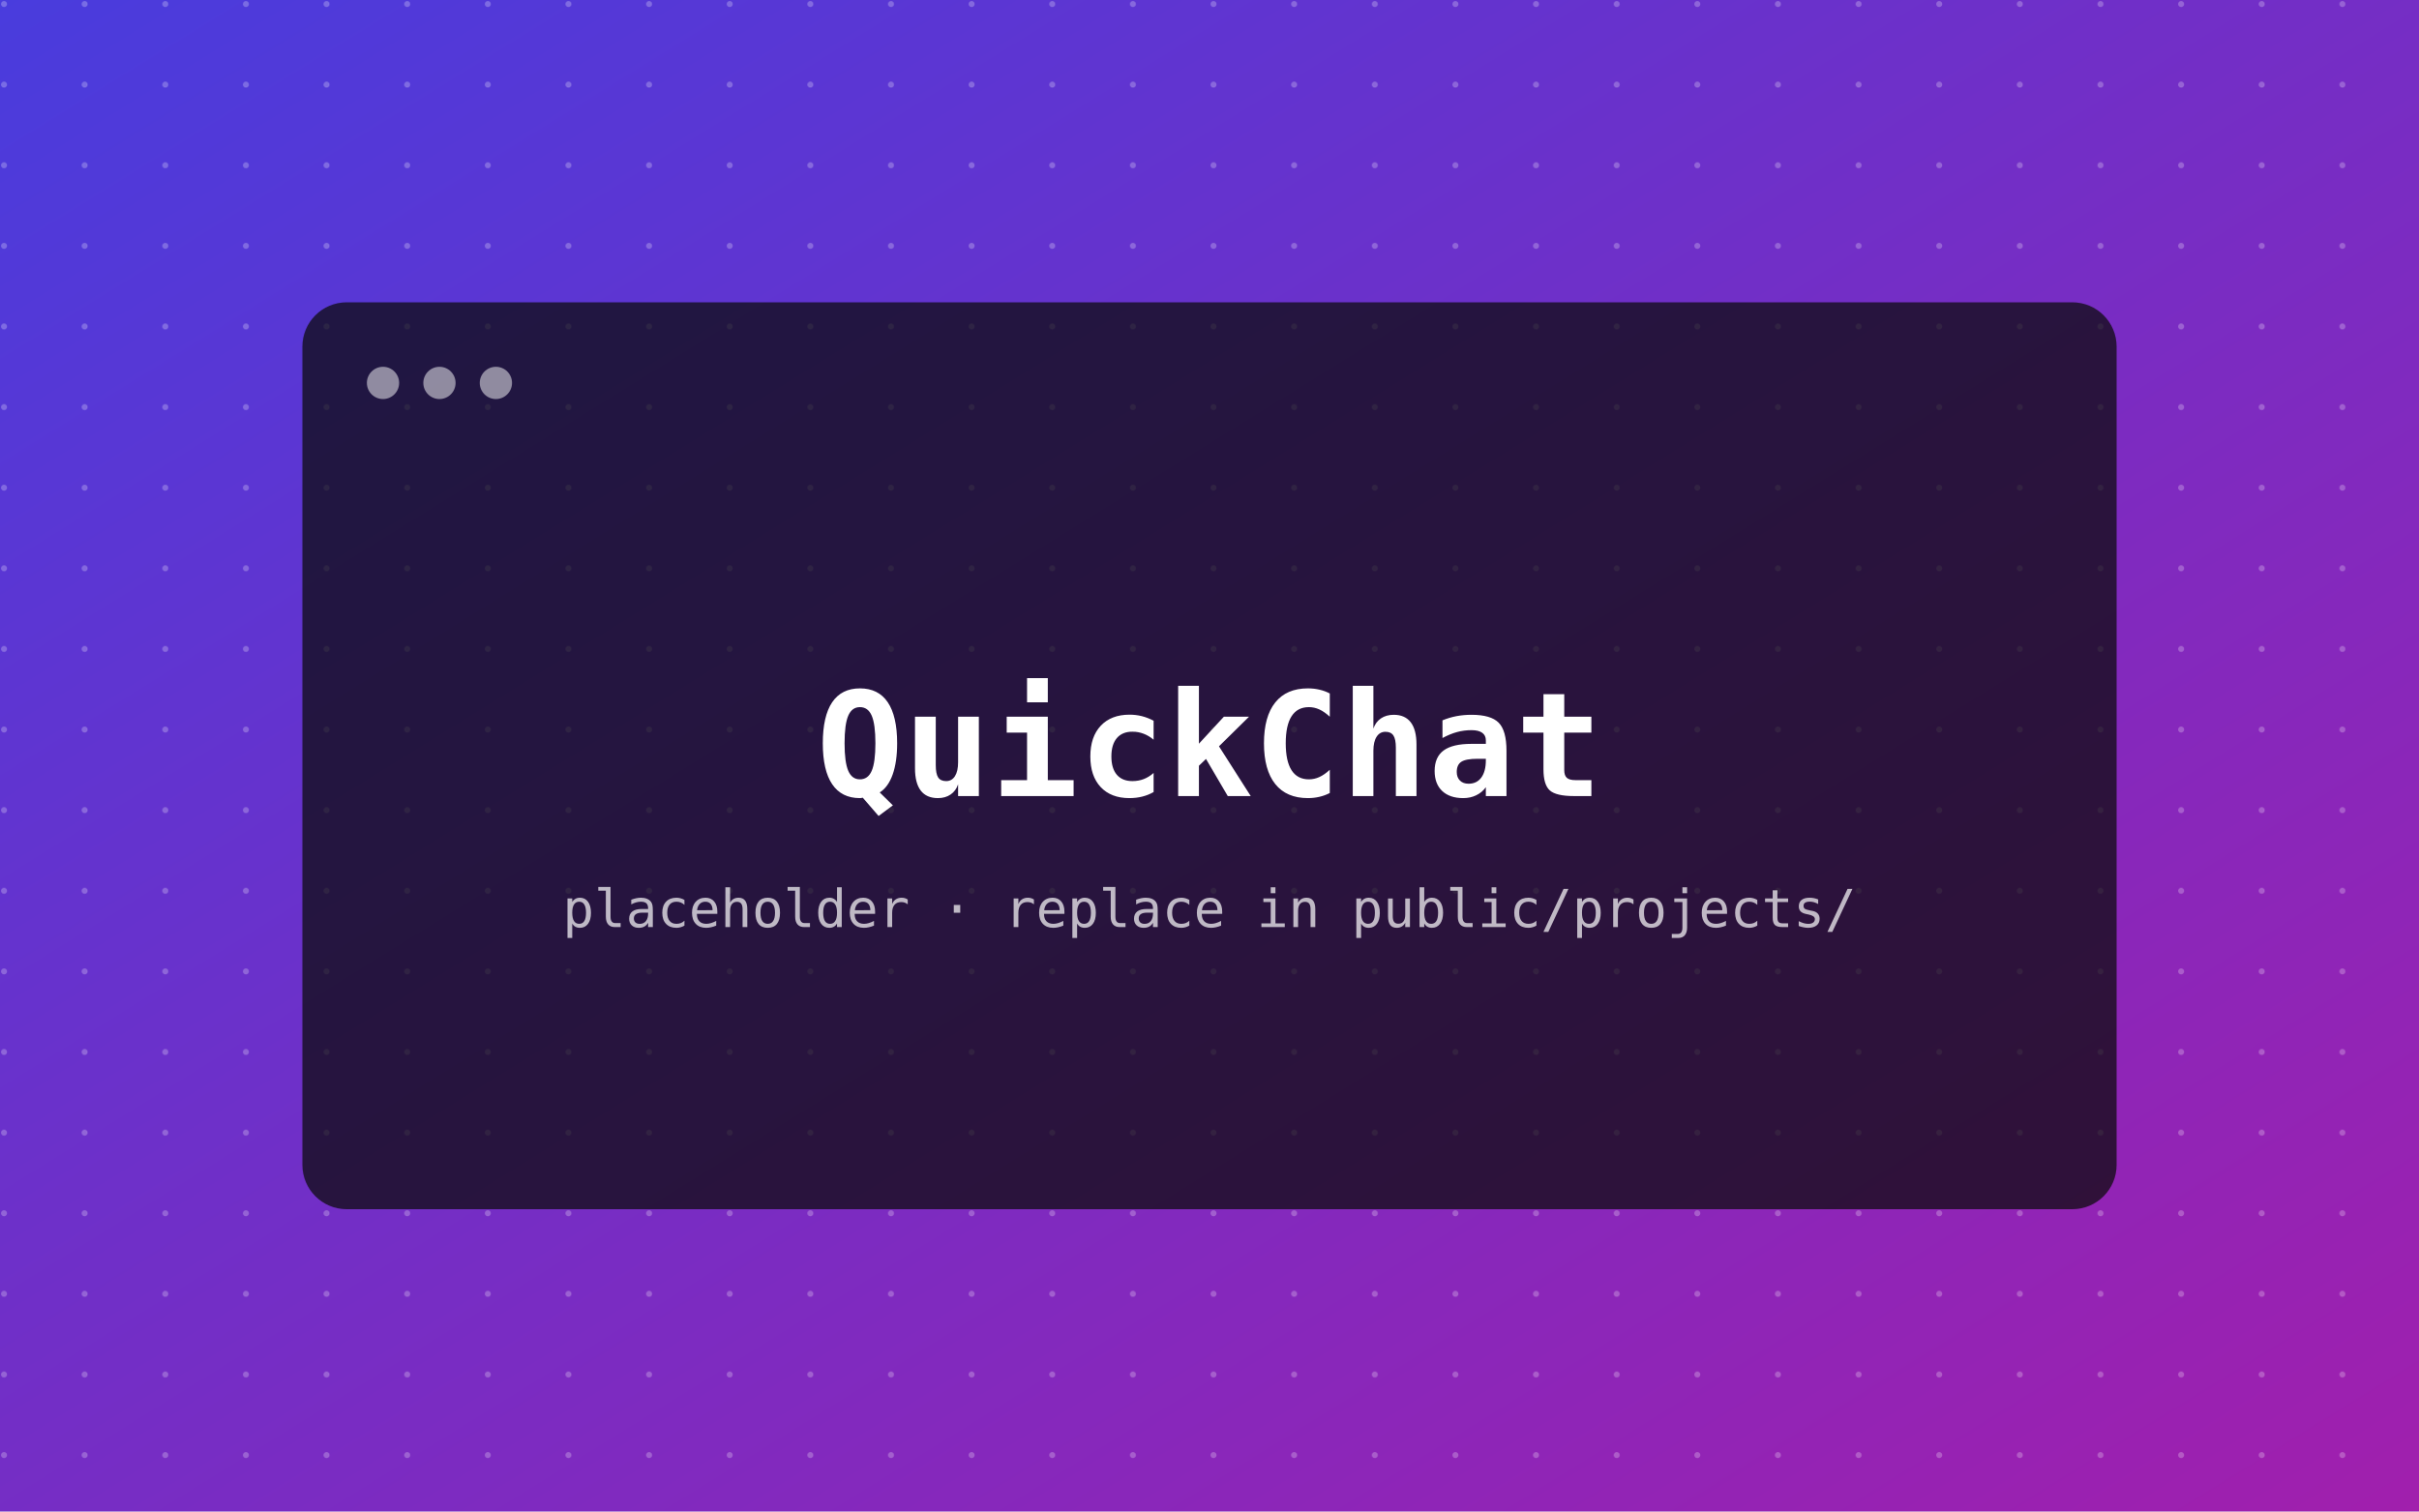
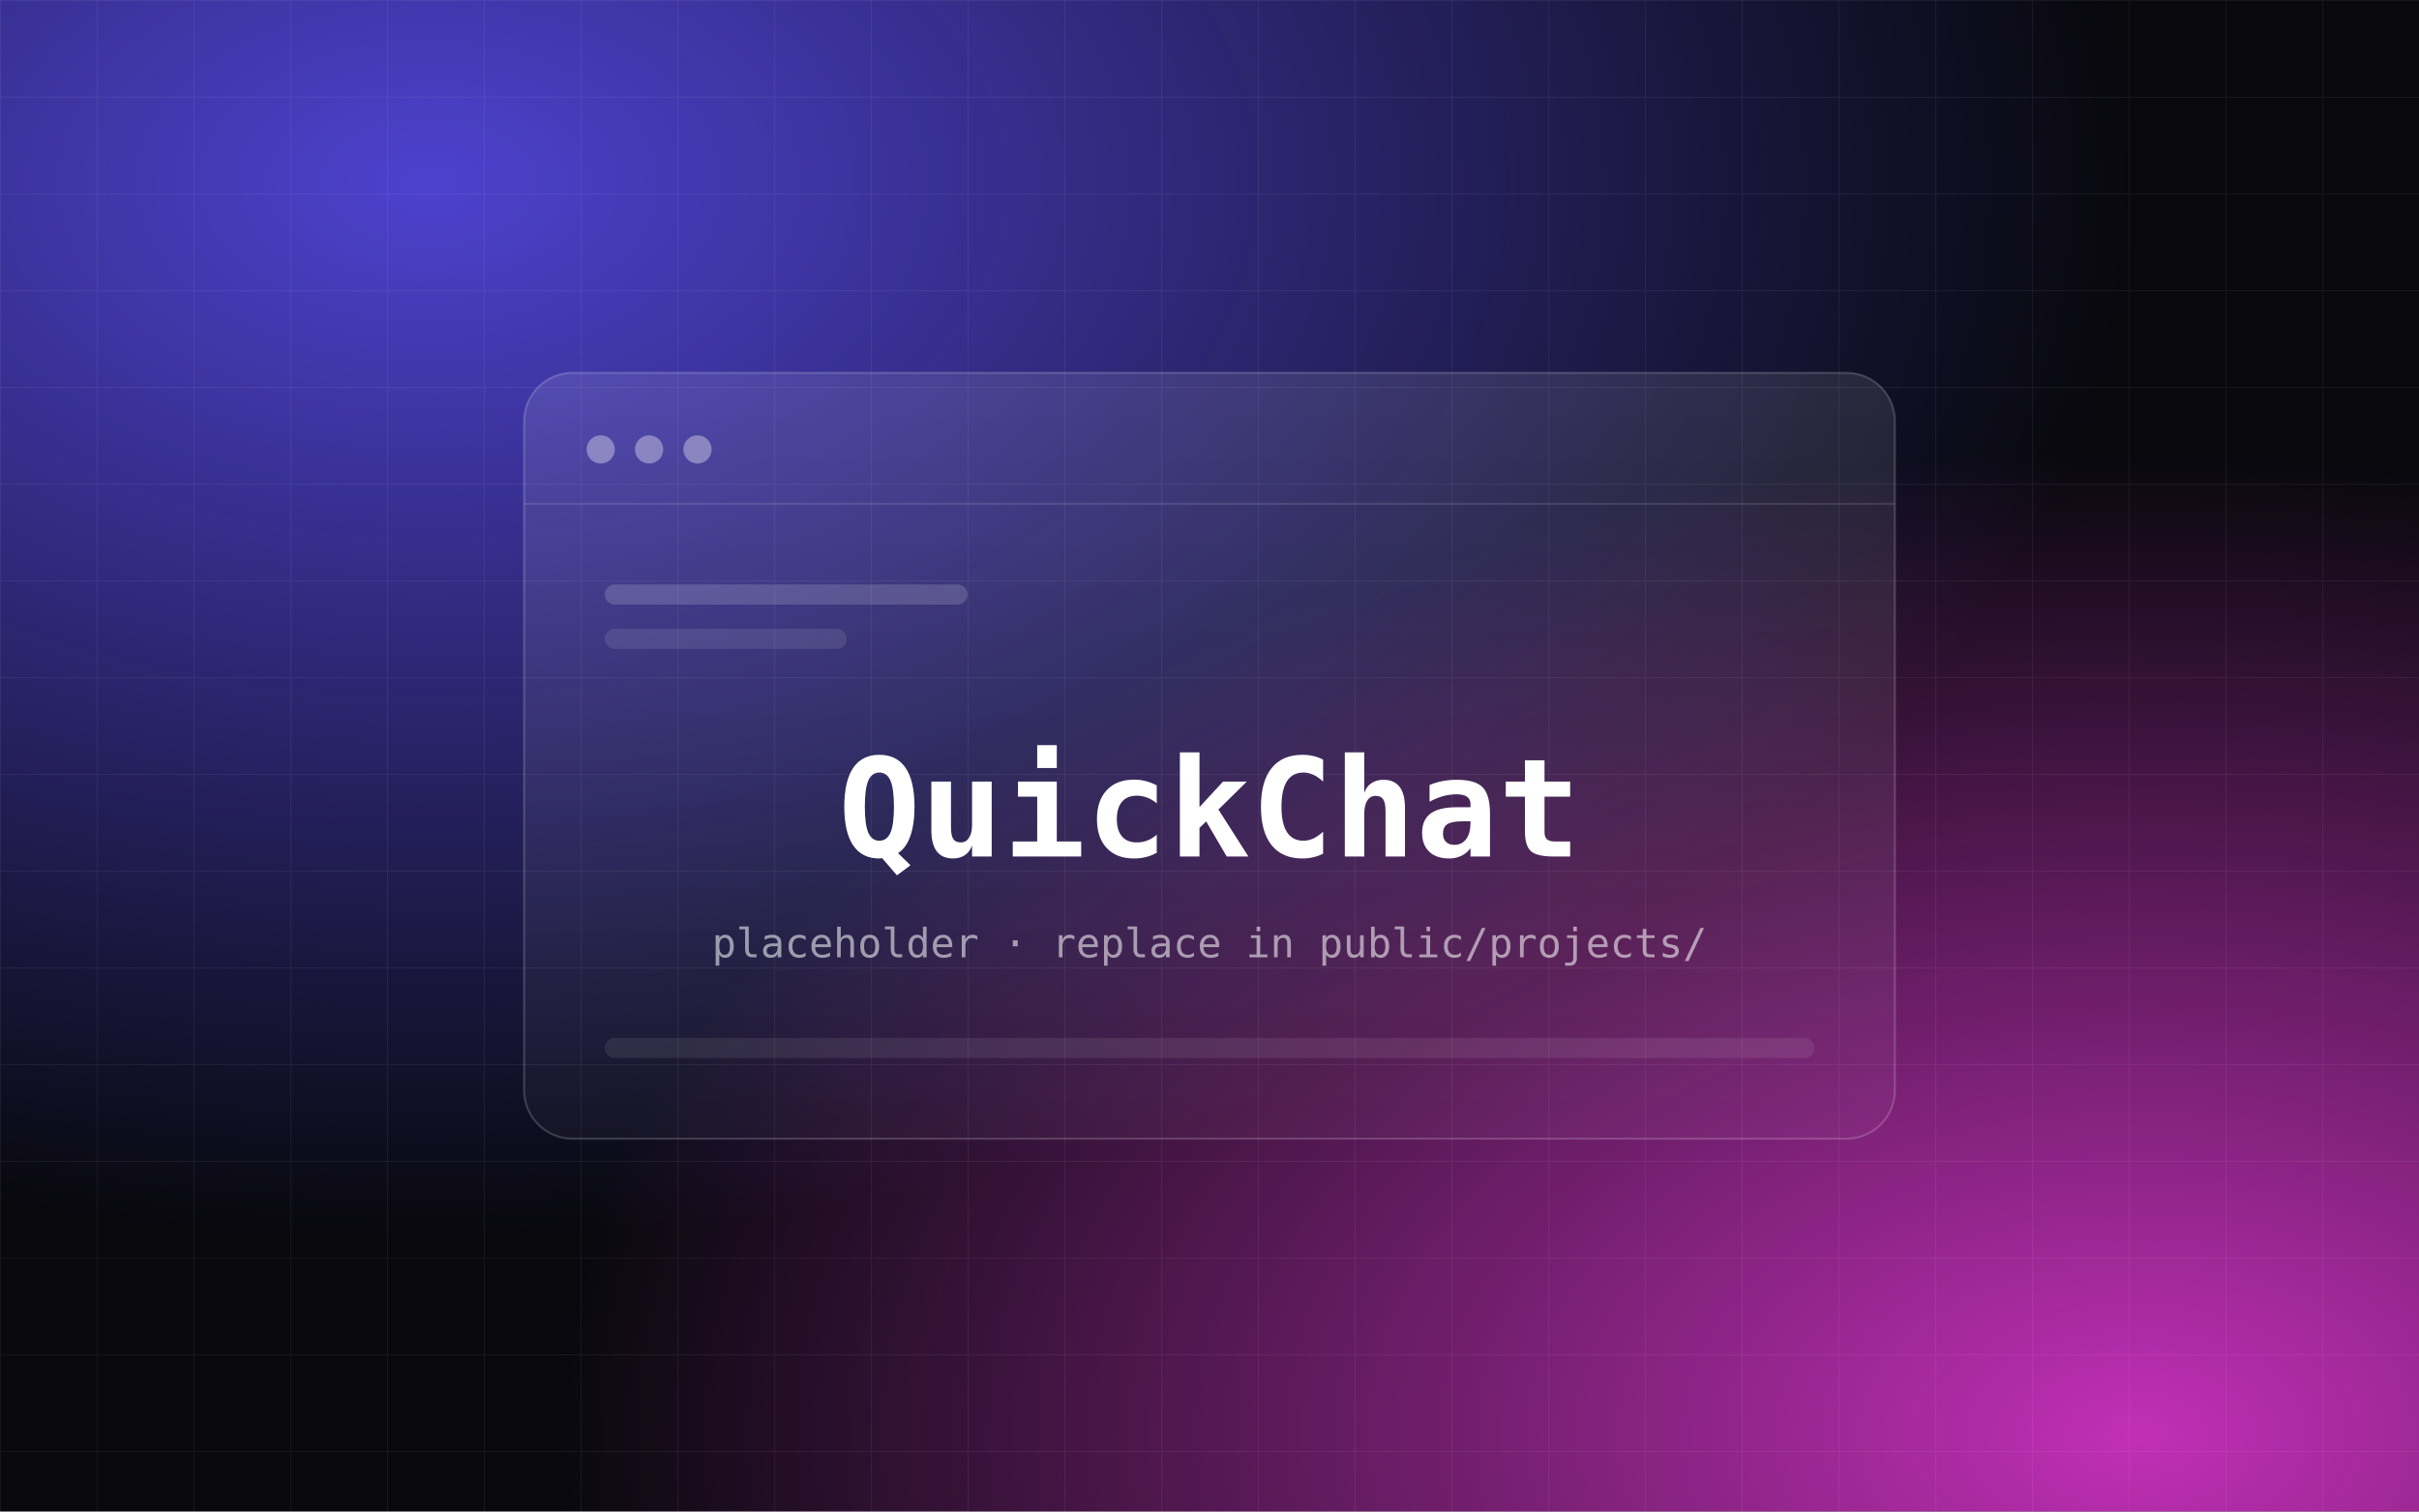
<svg xmlns="http://www.w3.org/2000/svg" viewBox="0 0 1200 750" width="1200" height="750" role="img" aria-label="QuickChat placeholder">
  <defs>
-     <linearGradient id="g" x1="0" y1="0" x2="1" y2="1">
-       <stop offset="0" stop-color="hsl(245 70% 55%)" />
-       <stop offset="1" stop-color="hsl(295 70% 40%)" />
+     <radialGradient id="a" cx="18%" cy="12%" r="70%">
+       <stop offset="0" stop-color="hsl(245 85% 62%)" stop-opacity=".85" />
+       <stop offset="1" stop-color="hsl(245 85% 62%)" stop-opacity="0" />
+     </radialGradient>
+     <radialGradient id="b" cx="88%" cy="95%" r="65%">
+       <stop offset="0" stop-color="hsl(305 85% 58%)" stop-opacity=".8" />
+       <stop offset="1" stop-color="hsl(305 85% 58%)" stop-opacity="0" />
+     </radialGradient>
+     <pattern id="g" width="48" height="48" patternUnits="userSpaceOnUse">
+       <path d="M48 0H0V48" fill="none" stroke="#fff" stroke-opacity=".06" />
+     </pattern>
+     <linearGradient id="w" x1="0" y1="0" x2="0" y2="1">
+       <stop offset="0" stop-color="#fff" stop-opacity=".1" />
+       <stop offset="1" stop-color="#fff" stop-opacity=".03" />
    </linearGradient>
-     <pattern id="p" width="40" height="40" patternUnits="userSpaceOnUse">
-       <circle cx="2" cy="2" r="1.5" fill="#fff" fill-opacity=".25" />
-     </pattern>
  </defs>
+   <rect width="1200" height="750" fill="#08080d" />
+   <rect width="1200" height="750" fill="url(#a)" />
+   <rect width="1200" height="750" fill="url(#b)" />
  <rect width="1200" height="750" fill="url(#g)" />
-   <rect width="1200" height="750" fill="url(#p)" />
-   <rect x="150" y="150" width="900" height="450" rx="22" fill="#0a0a0b" fill-opacity=".72" />
-   <circle cx="190" cy="190" r="8" fill="#fff" fill-opacity=".5" />
-   <circle cx="218" cy="190" r="8" fill="#fff" fill-opacity=".5" />
-   <circle cx="246" cy="190" r="8" fill="#fff" fill-opacity=".5" />
-   <text x="600" y="395" text-anchor="middle" font-family="ui-monospace,Menlo,Consolas,monospace" font-size="72" font-weight="700" fill="#fff">QuickChat</text>
-   <text x="600" y="460" text-anchor="middle" font-family="ui-monospace,Menlo,Consolas,monospace" font-size="26" fill="#fff" fill-opacity=".7">placeholder · replace in public/projects/</text>
+   <g>
+     <rect x="260" y="185" width="680" height="380" rx="24" fill="url(#w)" stroke="#fff" stroke-opacity=".18" />
+     <circle cx="298" cy="223" r="7" fill="#fff" fill-opacity=".35" />
+     <circle cx="322" cy="223" r="7" fill="#fff" fill-opacity=".35" />
+     <circle cx="346" cy="223" r="7" fill="#fff" fill-opacity=".35" />
+     <line x1="260" y1="250" x2="940" y2="250" stroke="#fff" stroke-opacity=".12" />
+     <rect x="300" y="290" width="180" height="10" rx="5" fill="#fff" fill-opacity=".16" />
+     <rect x="300" y="312" width="120" height="10" rx="5" fill="#fff" fill-opacity=".1" />
+     <text x="600" y="425" text-anchor="middle" font-family="ui-monospace,Menlo,Consolas,monospace" font-size="68" font-weight="700" fill="#fff">QuickChat</text>
+     <text x="600" y="475" text-anchor="middle" font-family="ui-monospace,Menlo,Consolas,monospace" font-size="20" fill="#fff" fill-opacity=".55">placeholder · replace in public/projects/</text>
+     <rect x="300" y="515" width="600" height="10" rx="5" fill="#fff" fill-opacity=".08" />
+   </g>
</svg>
